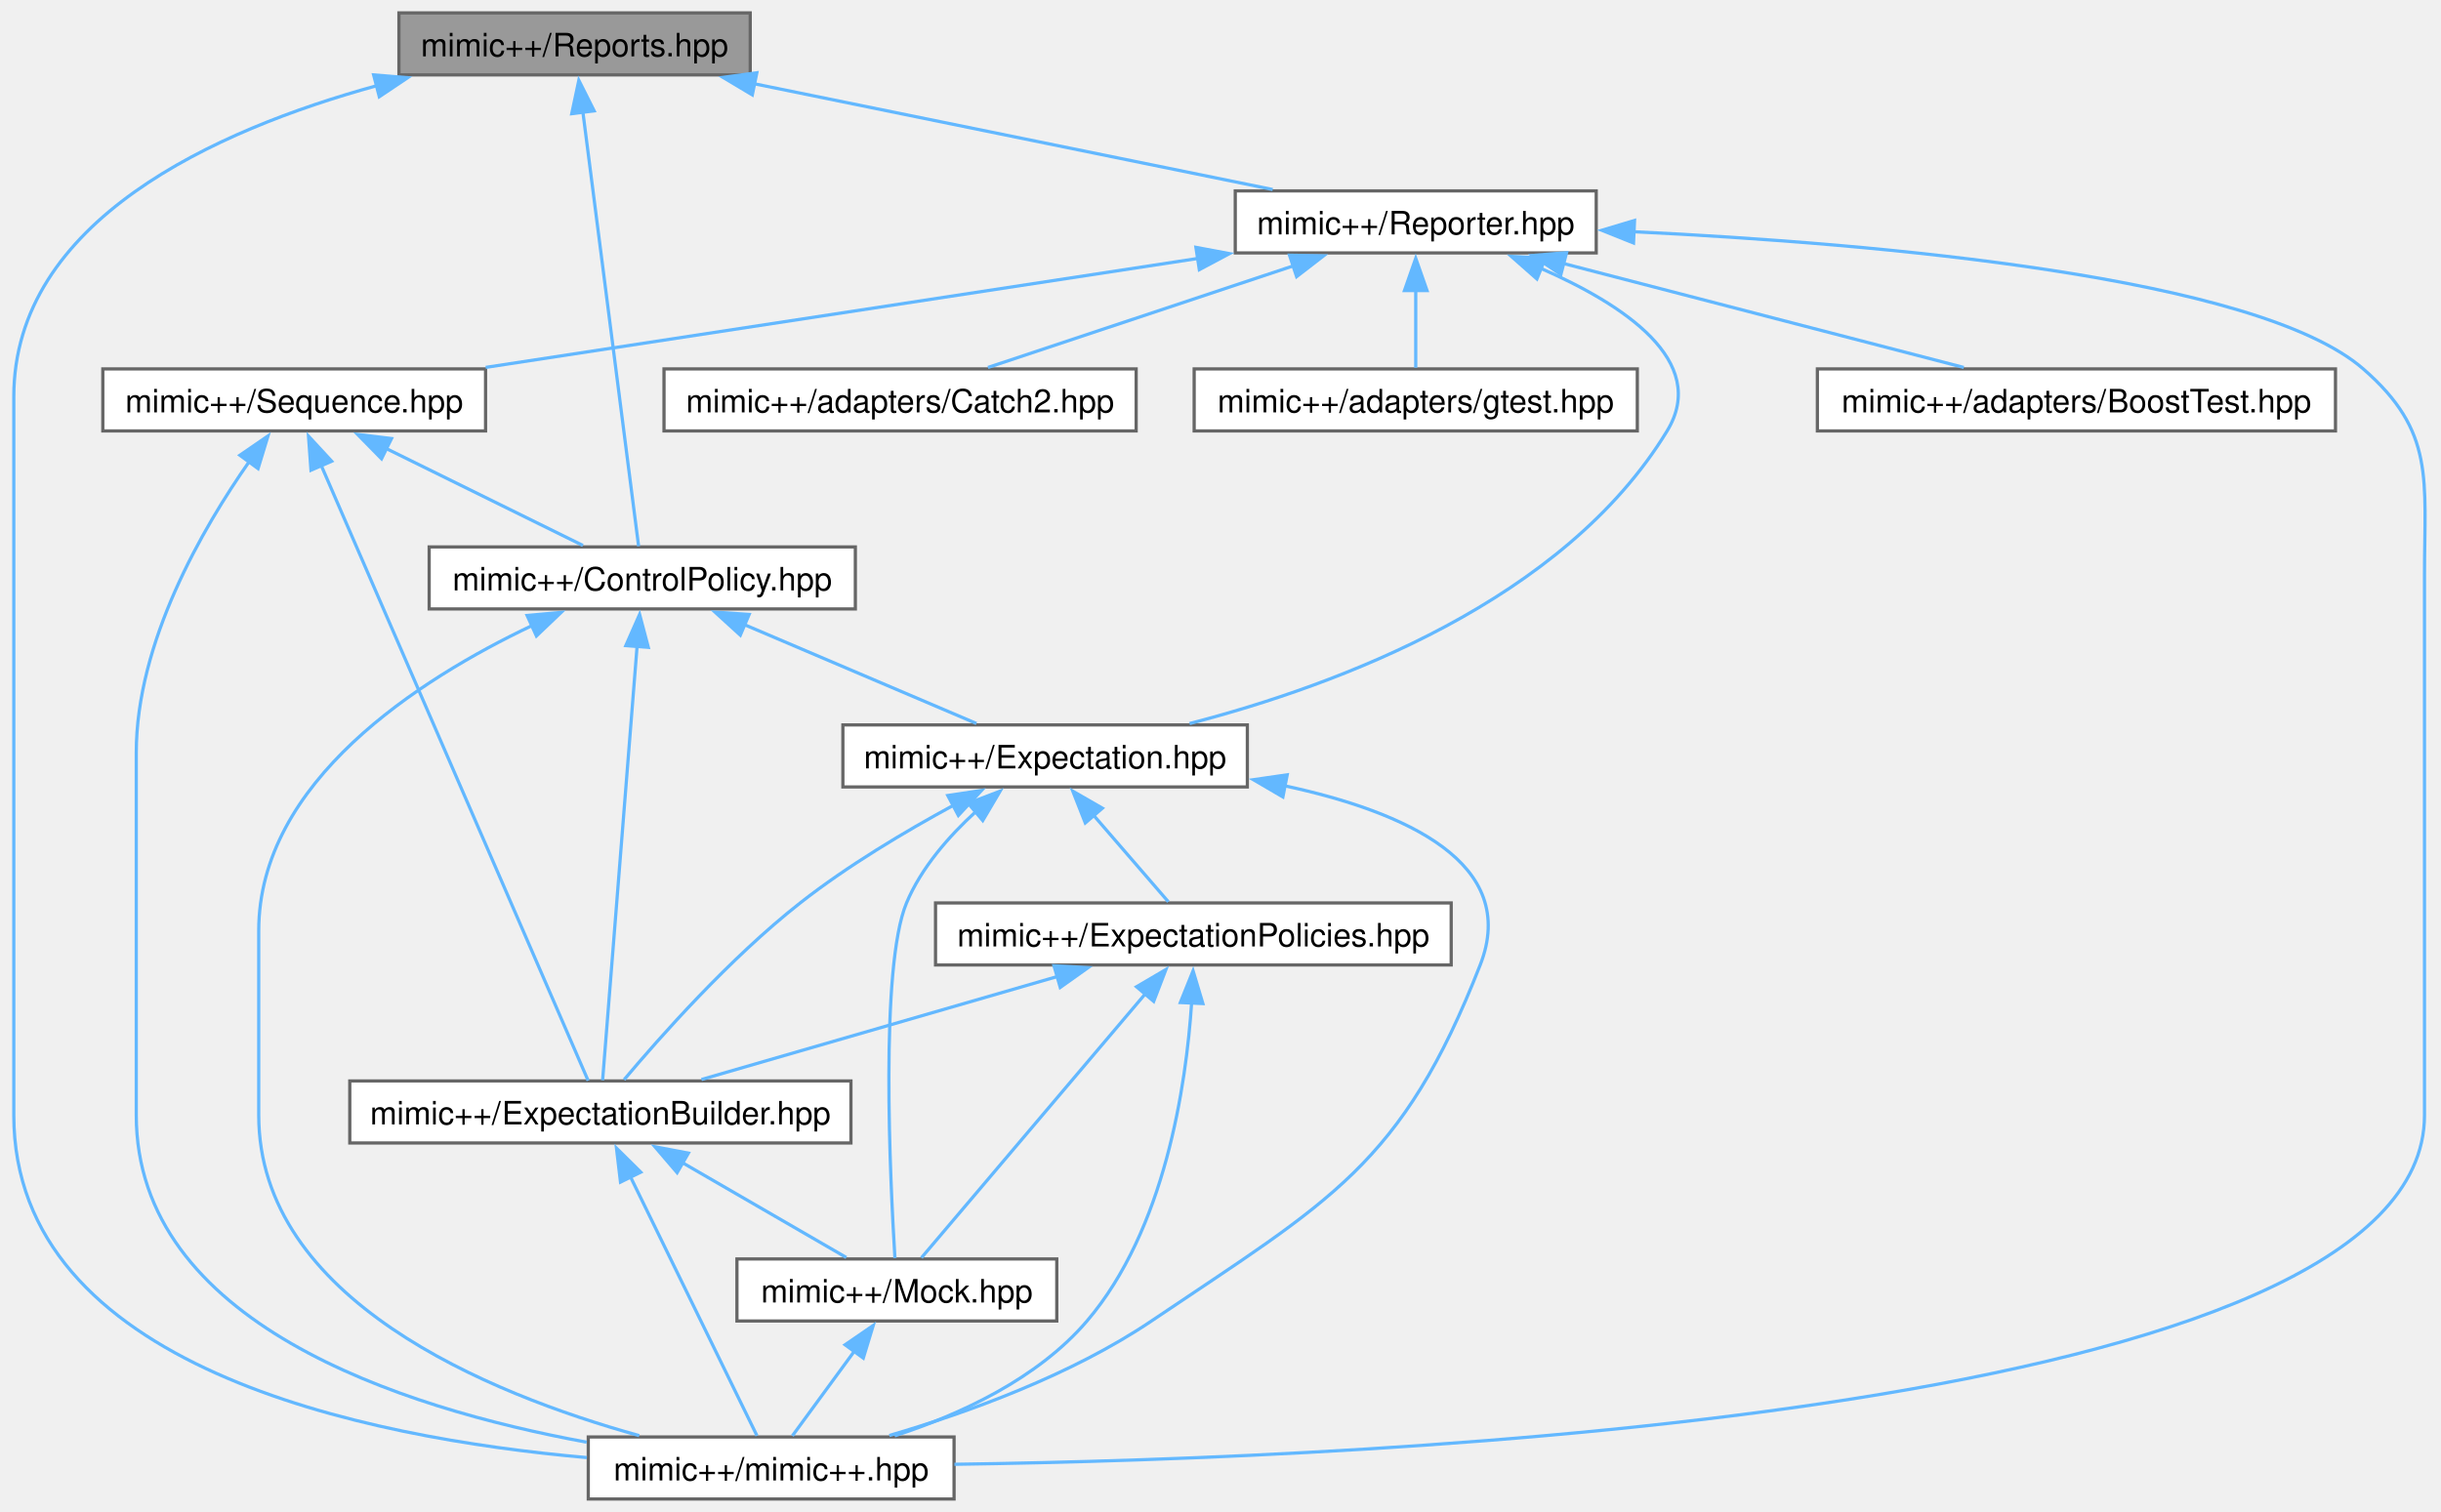
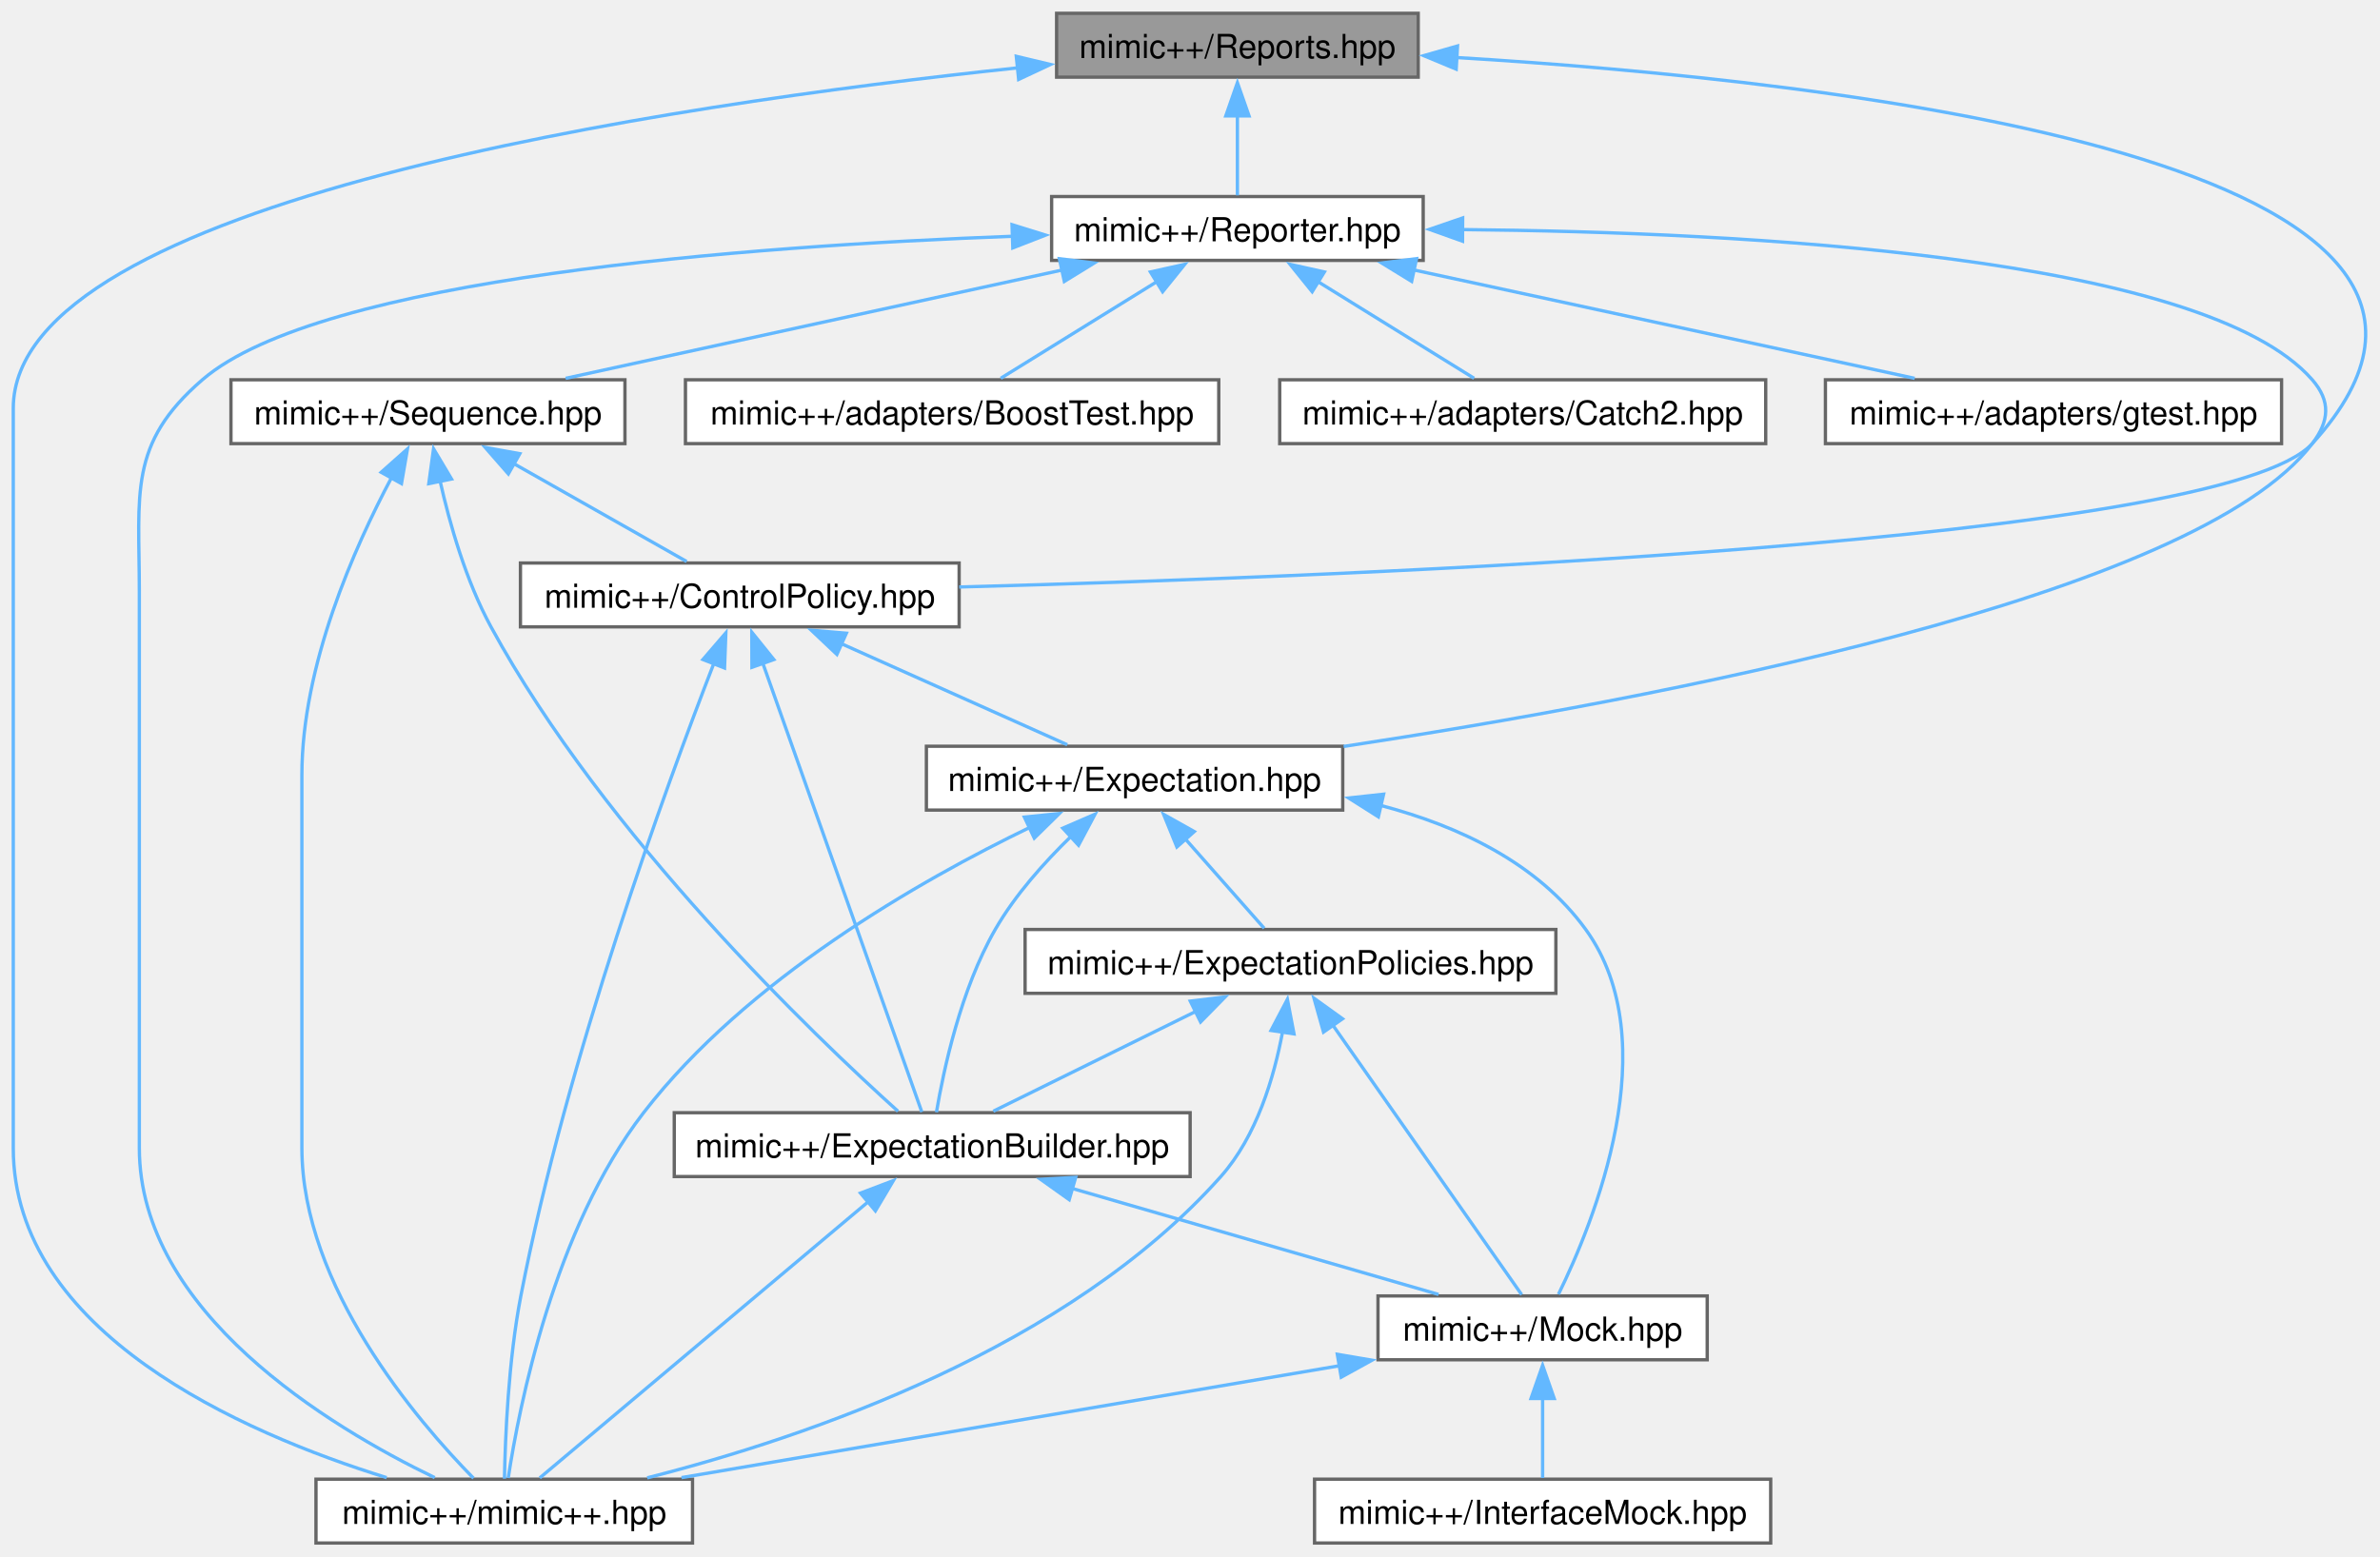
- <svg xmlns="http://www.w3.org/2000/svg" xmlns:xlink="http://www.w3.org/1999/xlink" width="757pt" height="469pt" viewBox="0.00 0.00 756.84 469.25">
+ <svg xmlns="http://www.w3.org/2000/svg" xmlns:xlink="http://www.w3.org/1999/xlink" width="717pt" height="469pt" viewBox="0.00 0.00 717.42 469.25">
  <g id="graph0" class="graph" transform="scale(1 1) rotate(0) translate(4 465.25)">
    <g id="Node000001" class="node">
      <g id="a_Node000001">
        <a xlink:title=" ">
-           <polygon fill="#999999" stroke="#666666" points="228.5,-461.25 119.5,-461.25 119.5,-442 228.5,-442 228.5,-461.25" />
-           <text text-anchor="middle" x="174" y="-447.75" font-family="Helvetica,sans-Serif" font-size="10.00">mimic++/Reports.hpp</text>
+           <polygon fill="#999999" stroke="#666666" points="423.5,-461.25 314.5,-461.25 314.5,-442 423.5,-442 423.5,-461.25" />
+           <text text-anchor="middle" x="369" y="-447.75" font-family="Helvetica,sans-Serif" font-size="10.00">mimic++/Reports.hpp</text>
        </a>
      </g>
    </g>
    <g id="Node000002" class="node">
      <g id="a_Node000002">
        <a xlink:href="../../d6/d17/_control_policy_8hpp.html" target="_top" xlink:title=" ">
-           <polygon fill="white" stroke="#666666" points="261.12,-295.5 128.88,-295.5 128.88,-276.25 261.12,-276.25 261.12,-295.5" />
-           <text text-anchor="middle" x="195" y="-282" font-family="Helvetica,sans-Serif" font-size="10.00">mimic++/ControlPolicy.hpp</text>
+           <polygon fill="white" stroke="#666666" points="285.12,-295.5 152.88,-295.5 152.88,-276.25 285.12,-276.25 285.12,-295.5" />
+           <text text-anchor="middle" x="219" y="-282" font-family="Helvetica,sans-Serif" font-size="10.00">mimic++/ControlPolicy.hpp</text>
        </a>
      </g>
    </g>
    <g id="edge1_Node000001_Node000002" class="edge">
      <g id="a_edge1_Node000001_Node000002">
        <a xlink:title=" ">
-           <path fill="none" stroke="#63b8ff" d="M176.58,-430.47C181.18,-394.61 190.61,-321.1 193.87,-295.72" />
-           <polygon fill="#63b8ff" stroke="#63b8ff" points="173.12,-429.96 175.32,-440.32 180.07,-430.85 173.12,-429.96" />
-         </a>
-       </g>
-     </g>
-     <g id="Node000006" class="node">
-       <g id="a_Node000006">
+           <path fill="none" stroke="#63b8ff" d="M434.84,-447.93C550.35,-440.96 770.3,-416.42 693,-331.5 666.08,-301.93 409.05,-291.57 285.15,-288.27" />
+           <polygon fill="#63b8ff" stroke="#63b8ff" points="434.95,-444.41 425.17,-448.48 435.35,-451.4 434.95,-444.41" />
+         </a>
+       </g>
+     </g>
+     <g id="Node000007" class="node">
+       <g id="a_Node000007">
        <a xlink:href="../../d0/db9/mimic_09_09_8hpp.html" target="_top" xlink:title=" ">
-           <polygon fill="white" stroke="#666666" points="291.75,-19.25 178.25,-19.25 178.25,0 291.75,0 291.75,-19.25" />
-           <text text-anchor="middle" x="235" y="-5.75" font-family="Helvetica,sans-Serif" font-size="10.00">mimic++/mimic++.hpp</text>
-         </a>
-       </g>
-     </g>
-     <g id="edge25_Node000001_Node000006" class="edge">
-       <g id="a_edge25_Node000001_Node000006">
-         <a xlink:title=" ">
-           <path fill="none" stroke="#63b8ff" d="M112.55,-438.63C62.48,-424.86 0,-396.74 0,-342.12 0,-342.12 0,-342.12 0,-119.12 0,-41.05 108.25,-18.97 177.81,-12.85" />
-           <polygon fill="#63b8ff" stroke="#63b8ff" points="111.65,-442.01 122.21,-441.13 113.41,-435.23 111.65,-442.01" />
-         </a>
-       </g>
-     </g>
-     <g id="Node000008" class="node">
-       <g id="a_Node000008">
+           <polygon fill="white" stroke="#666666" points="204.75,-19.25 91.25,-19.25 91.25,0 204.75,0 204.75,-19.25" />
+           <text text-anchor="middle" x="148" y="-5.75" font-family="Helvetica,sans-Serif" font-size="10.00">mimic++/mimic++.hpp</text>
+         </a>
+       </g>
+     </g>
+     <g id="edge26_Node000001_Node000007" class="edge">
+       <g id="a_edge26_Node000001_Node000007">
+         <a xlink:title=" ">
+           <path fill="none" stroke="#63b8ff" d="M302.93,-444.82C196.76,-433.66 0,-404.54 0,-342.12 0,-342.12 0,-342.12 0,-119.12 0,-63.53 68.77,-33.31 112.55,-19.71" />
+           <polygon fill="#63b8ff" stroke="#63b8ff" points="302.35,-448.28 312.65,-445.82 303.06,-441.32 302.35,-448.28" />
+         </a>
+       </g>
+     </g>
+     <g id="Node000009" class="node">
+       <g id="a_Node000009">
        <a xlink:href="../../da/dd9/_reporter_8hpp.html" target="_top" xlink:title=" ">
-           <polygon fill="white" stroke="#666666" points="491,-406 379,-406 379,-386.75 491,-386.75 491,-406" />
-           <text text-anchor="middle" x="435" y="-392.5" font-family="Helvetica,sans-Serif" font-size="10.00">mimic++/Reporter.hpp</text>
-         </a>
-       </g>
-     </g>
-     <g id="edge15_Node000001_Node000008" class="edge">
-       <g id="a_edge15_Node000001_Node000008">
-         <a xlink:title=" ">
-           <path fill="none" stroke="#63b8ff" d="M229.71,-439.26C277.75,-429.46 346.2,-415.49 390.61,-406.43" />
-           <polygon fill="#63b8ff" stroke="#63b8ff" points="229.15,-435.8 220.05,-441.23 230.55,-442.66 229.15,-435.8" />
+           <polygon fill="white" stroke="#666666" points="425,-406 313,-406 313,-386.75 425,-386.75 425,-406" />
+           <text text-anchor="middle" x="369" y="-392.5" font-family="Helvetica,sans-Serif" font-size="10.00">mimic++/Reporter.hpp</text>
+         </a>
+       </g>
+     </g>
+     <g id="edge16_Node000001_Node000009" class="edge">
+       <g id="a_edge16_Node000001_Node000009">
+         <a xlink:title=" ">
+           <path fill="none" stroke="#63b8ff" d="M369,-430.38C369,-422.09 369,-412.92 369,-406.36" />
+           <polygon fill="#63b8ff" stroke="#63b8ff" points="365.5,-430.32 369,-440.32 372.5,-430.32 365.5,-430.32" />
        </a>
      </g>
    </g>
    <g id="Node000003" class="node">
      <g id="a_Node000003">
        <a xlink:href="../../d5/d8a/_expectation_8hpp.html" target="_top" xlink:title=" ">
-           <polygon fill="white" stroke="#666666" points="382.75,-240.25 257.25,-240.25 257.25,-221 382.75,-221 382.75,-240.25" />
-           <text text-anchor="middle" x="320" y="-226.75" font-family="Helvetica,sans-Serif" font-size="10.00">mimic++/Expectation.hpp</text>
+           <polygon fill="white" stroke="#666666" points="400.75,-240.25 275.25,-240.25 275.25,-221 400.75,-221 400.75,-240.25" />
+           <text text-anchor="middle" x="338" y="-226.75" font-family="Helvetica,sans-Serif" font-size="10.00">mimic++/Expectation.hpp</text>
        </a>
      </g>
    </g>
    <g id="edge2_Node000002_Node000003" class="edge">
      <g id="a_edge2_Node000002_Node000003">
        <a xlink:title=" ">
-           <path fill="none" stroke="#63b8ff" d="M226.63,-271.4C249.18,-261.79 278.9,-249.13 298.69,-240.7" />
-           <polygon fill="#63b8ff" stroke="#63b8ff" points="225.43,-268.11 217.6,-275.25 228.17,-274.55 225.43,-268.11" />
+           <path fill="none" stroke="#63b8ff" d="M249.4,-271.27C270.84,-261.68 298.96,-249.09 317.71,-240.7" />
+           <polygon fill="#63b8ff" stroke="#63b8ff" points="248.27,-267.94 240.57,-275.22 251.13,-274.33 248.27,-267.94" />
        </a>
      </g>
    </g>
    <g id="Node000004" class="node">
      <g id="a_Node000004">
        <a xlink:href="../../d2/d4f/_expectation_builder_8hpp.html" target="_top" xlink:title=" ">
-           <polygon fill="white" stroke="#666666" points="259.75,-129.75 104.25,-129.75 104.25,-110.5 259.75,-110.5 259.75,-129.75" />
-           <text text-anchor="middle" x="182" y="-116.25" font-family="Helvetica,sans-Serif" font-size="10.00">mimic++/ExpectationBuilder.hpp</text>
-         </a>
-       </g>
-     </g>
-     <g id="edge13_Node000002_Node000004" class="edge">
-       <g id="a_edge13_Node000002_Node000004">
-         <a xlink:title=" ">
-           <path fill="none" stroke="#63b8ff" d="M193.4,-264.72C190.55,-228.86 184.72,-155.35 182.7,-129.97" />
-           <polygon fill="#63b8ff" stroke="#63b8ff" points="189.9,-264.87 194.18,-274.56 196.88,-264.32 189.9,-264.87" />
-         </a>
-       </g>
-     </g>
-     <g id="edge14_Node000002_Node000006" class="edge">
-       <g id="a_edge14_Node000002_Node000006">
-         <a xlink:title=" ">
-           <path fill="none" stroke="#63b8ff" d="M160.83,-271.1C125.67,-254.39 76,-222.61 76,-176.38 76,-176.38 76,-176.38 76,-119.12 76,-61.98 146.94,-32.77 194.05,-19.67" />
-           <polygon fill="#63b8ff" stroke="#63b8ff" points="159.27,-274.23 169.83,-275.17 162.16,-267.86 159.27,-274.23" />
+           <polygon fill="white" stroke="#666666" points="354.75,-129.75 199.25,-129.75 199.25,-110.5 354.75,-110.5 354.75,-129.75" />
+           <text text-anchor="middle" x="277" y="-116.25" font-family="Helvetica,sans-Serif" font-size="10.00">mimic++/ExpectationBuilder.hpp</text>
+         </a>
+       </g>
+     </g>
+     <g id="edge14_Node000002_Node000004" class="edge">
+       <g id="a_edge14_Node000002_Node000004">
+         <a xlink:title=" ">
+           <path fill="none" stroke="#63b8ff" d="M225.81,-265.66C238.38,-230.15 264.8,-155.57 273.87,-129.97" />
+           <polygon fill="#63b8ff" stroke="#63b8ff" points="222.66,-264.05 222.62,-274.64 229.26,-266.39 222.66,-264.05" />
+         </a>
+       </g>
+     </g>
+     <g id="edge15_Node000002_Node000007" class="edge">
+       <g id="a_edge15_Node000002_Node000007">
+         <a xlink:title=" ">
+           <path fill="none" stroke="#63b8ff" d="M211.16,-265.17C196.9,-228.37 166.91,-146.42 153,-74.5 149.24,-55.06 148.29,-31.77 148.06,-19.39" />
+           <polygon fill="#63b8ff" stroke="#63b8ff" points="207.89,-266.4 214.8,-274.43 214.4,-263.84 207.89,-266.4" />
        </a>
      </g>
    </g>
    <g id="edge3_Node000003_Node000004" class="edge">
      <g id="a_edge3_Node000003_Node000004">
        <a xlink:title=" ">
-           <path fill="none" stroke="#63b8ff" d="M291.51,-215.28C276.72,-207.26 258.72,-196.56 244,-185 222.12,-167.82 200.36,-143.22 189.36,-130.13" />
-           <polygon fill="#63b8ff" stroke="#63b8ff" points="289.8,-218.34 300.28,-219.92 293.08,-212.15 289.8,-218.34" />
+           <path fill="none" stroke="#63b8ff" d="M318.96,-213.18C310.9,-205.35 302,-195.43 296,-185 285.61,-166.95 280.44,-142.7 278.28,-129.9" />
+           <polygon fill="#63b8ff" stroke="#63b8ff" points="316.36,-215.55 326.09,-219.76 321.11,-210.4 316.36,-215.55" />
        </a>
      </g>
    </g>
    <g id="Node000005" class="node">
      <g id="a_Node000005">
        <a xlink:href="../../d5/dc5/_mock_8hpp.html" target="_top" xlink:title=" ">
-           <polygon fill="white" stroke="#666666" points="323.62,-74.5 224.38,-74.5 224.38,-55.25 323.62,-55.25 323.62,-74.5" />
-           <text text-anchor="middle" x="274" y="-61" font-family="Helvetica,sans-Serif" font-size="10.00">mimic++/Mock.hpp</text>
-         </a>
-       </g>
-     </g>
-     <g id="edge11_Node000003_Node000005" class="edge">
-       <g id="a_edge11_Node000003_Node000005">
-         <a xlink:title=" ">
-           <path fill="none" stroke="#63b8ff" d="M298.48,-213.32C290.17,-205.72 281.57,-195.93 277,-185 268.7,-165.15 271.91,-98.92 273.4,-74.77" />
-           <polygon fill="#63b8ff" stroke="#63b8ff" points="296.13,-215.92 306.03,-219.69 300.65,-210.57 296.13,-215.92" />
-         </a>
-       </g>
-     </g>
-     <g id="edge12_Node000003_Node000006" class="edge">
-       <g id="a_edge12_Node000003_Node000006">
-         <a xlink:title=" ">
-           <path fill="none" stroke="#63b8ff" d="M394.31,-221.36C431.94,-213.27 467.33,-197.29 455,-165.75 430.66,-103.5 408.41,-92.63 353,-55.25 328.12,-38.47 296.08,-26.87 271.66,-19.71" />
-           <polygon fill="#63b8ff" stroke="#63b8ff" points="393.78,-217.9 384.63,-223.25 395.12,-224.77 393.78,-217.9" />
-         </a>
-       </g>
-     </g>
-     <g id="Node000007" class="node">
-       <g id="a_Node000007">
+           <polygon fill="white" stroke="#666666" points="510.62,-74.5 411.38,-74.5 411.38,-55.25 510.62,-55.25 510.62,-74.5" />
+           <text text-anchor="middle" x="461" y="-61" font-family="Helvetica,sans-Serif" font-size="10.00">mimic++/Mock.hpp</text>
+         </a>
+       </g>
+     </g>
+     <g id="edge12_Node000003_Node000005" class="edge">
+       <g id="a_edge12_Node000003_Node000005">
+         <a xlink:title=" ">
+           <path fill="none" stroke="#63b8ff" d="M412.23,-222.39C435.83,-216.17 459.53,-204.98 474,-185 498.65,-150.97 476.31,-96.47 465.78,-75" />
+           <polygon fill="#63b8ff" stroke="#63b8ff" points="411.49,-218.97 402.54,-224.64 413.07,-225.79 411.49,-218.97" />
+         </a>
+       </g>
+     </g>
+     <g id="edge13_Node000003_Node000007" class="edge">
+       <g id="a_edge13_Node000003_Node000007">
+         <a xlink:title=" ">
+           <path fill="none" stroke="#63b8ff" d="M306.58,-215.85C273.23,-199.73 221.13,-170.03 190,-129.75 162.91,-94.7 152.42,-40.8 149.2,-19.61" />
+           <polygon fill="#63b8ff" stroke="#63b8ff" points="304.79,-218.88 315.33,-219.96 307.77,-212.54 304.79,-218.88" />
+         </a>
+       </g>
+     </g>
+     <g id="Node000008" class="node">
+       <g id="a_Node000008">
        <a xlink:href="../../d8/de5/_expectation_policies_8hpp.html" target="_top" xlink:title=" ">
-           <polygon fill="white" stroke="#666666" points="446,-185 286,-185 286,-165.75 446,-165.75 446,-185" />
-           <text text-anchor="middle" x="366" y="-171.5" font-family="Helvetica,sans-Serif" font-size="10.00">mimic++/ExpectationPolicies.hpp</text>
-         </a>
-       </g>
-     </g>
-     <g id="edge7_Node000003_Node000007" class="edge">
-       <g id="a_edge7_Node000003_Node000007">
-         <a xlink:title=" ">
-           <path fill="none" stroke="#63b8ff" d="M335,-212.26C342.76,-203.28 351.9,-192.7 358.24,-185.36" />
-           <polygon fill="#63b8ff" stroke="#63b8ff" points="332.47,-209.83 328.59,-219.69 337.77,-214.41 332.47,-209.83" />
+           <polygon fill="white" stroke="#666666" points="465,-185 305,-185 305,-165.75 465,-165.75 465,-185" />
+           <text text-anchor="middle" x="385" y="-171.5" font-family="Helvetica,sans-Serif" font-size="10.00">mimic++/ExpectationPolicies.hpp</text>
+         </a>
+       </g>
+     </g>
+     <g id="edge8_Node000003_Node000008" class="edge">
+       <g id="a_edge8_Node000003_Node000008">
+         <a xlink:title=" ">
+           <path fill="none" stroke="#63b8ff" d="M353.33,-212.26C361.25,-203.28 370.6,-192.7 377.07,-185.36" />
+           <polygon fill="#63b8ff" stroke="#63b8ff" points="350.76,-209.88 346.76,-219.7 356,-214.52 350.76,-209.88" />
        </a>
      </g>
    </g>
    <g id="edge4_Node000004_Node000005" class="edge">
      <g id="a_edge4_Node000004_Node000005">
        <a xlink:title=" ">
-           <path fill="none" stroke="#63b8ff" d="M207.11,-104.59C223.46,-95.13 244.28,-83.08 258.32,-74.95" />
-           <polygon fill="#63b8ff" stroke="#63b8ff" points="205.82,-101.29 198.92,-109.33 209.32,-107.35 205.82,-101.29" />
-         </a>
-       </g>
-     </g>
-     <g id="edge6_Node000004_Node000006" class="edge">
-       <g id="a_edge6_Node000004_Node000006">
-         <a xlink:title=" ">
-           <path fill="none" stroke="#63b8ff" d="M191.3,-100.08C202.84,-76.47 222.01,-37.21 230.6,-19.63" />
-           <polygon fill="#63b8ff" stroke="#63b8ff" points="188.25,-98.36 187,-108.89 194.54,-101.44 188.25,-98.36" />
+           <path fill="none" stroke="#63b8ff" d="M319.1,-106.94C352.75,-97.2 399.18,-83.77 429.63,-74.95" />
+           <polygon fill="#63b8ff" stroke="#63b8ff" points="318.3,-103.53 309.67,-109.67 320.25,-110.25 318.3,-103.53" />
+         </a>
+       </g>
+     </g>
+     <g id="edge7_Node000004_Node000007" class="edge">
+       <g id="a_edge7_Node000004_Node000007">
+         <a xlink:title=" ">
+           <path fill="none" stroke="#63b8ff" d="M257.7,-102.89C230.15,-79.72 180.47,-37.93 158.7,-19.63" />
+           <polygon fill="#63b8ff" stroke="#63b8ff" points="255.38,-105.51 265.29,-109.27 259.88,-100.16 255.38,-105.51" />
+         </a>
+       </g>
+     </g>
+     <g id="Node000006" class="node">
+       <g id="a_Node000006">
+         <a xlink:href="../../d9/dc3/_interface_mock_8hpp.html" target="_top" xlink:title=" ">
+           <polygon fill="white" stroke="#666666" points="529.75,-19.25 392.25,-19.25 392.25,0 529.75,0 529.75,-19.25" />
+           <text text-anchor="middle" x="461" y="-5.75" font-family="Helvetica,sans-Serif" font-size="10.00">mimic++/InterfaceMock.hpp</text>
        </a>
      </g>
    </g>
    <g id="edge5_Node000005_Node000006" class="edge">
      <g id="a_edge5_Node000005_Node000006">
        <a xlink:title=" ">
-           <path fill="none" stroke="#63b8ff" d="M260.86,-45.94C254.38,-37.09 246.84,-26.79 241.58,-19.61" />
-           <polygon fill="#63b8ff" stroke="#63b8ff" points="257.93,-47.86 266.67,-53.86 263.58,-43.73 257.93,-47.86" />
-         </a>
-       </g>
-     </g>
-     <g id="edge8_Node000007_Node000004" class="edge">
-       <g id="a_edge8_Node000007_Node000004">
-         <a xlink:title=" ">
-           <path fill="none" stroke="#63b8ff" d="M323.9,-162.19C290.25,-152.45 243.82,-139.02 213.37,-130.2" />
-           <polygon fill="#63b8ff" stroke="#63b8ff" points="322.75,-165.5 333.33,-164.92 324.7,-158.78 322.75,-165.5" />
-         </a>
-       </g>
-     </g>
-     <g id="edge9_Node000007_Node000005" class="edge">
-       <g id="a_edge9_Node000007_Node000005">
-         <a xlink:title=" ">
-           <path fill="none" stroke="#63b8ff" d="M351.19,-156.91C331.36,-133.52 296.88,-92.86 281.63,-74.88" />
-           <polygon fill="#63b8ff" stroke="#63b8ff" points="348.36,-158.98 357.49,-164.34 353.69,-154.45 348.36,-158.98" />
-         </a>
-       </g>
-     </g>
-     <g id="edge10_Node000007_Node000006" class="edge">
-       <g id="a_edge10_Node000007_Node000006">
-         <a xlink:title=" ">
-           <path fill="none" stroke="#63b8ff" d="M365.47,-154.13C363.76,-128.3 357.2,-83.59 333,-55.25 317.7,-37.34 293.72,-26.25 273.31,-19.6" />
-           <polygon fill="#63b8ff" stroke="#63b8ff" points="361.96,-154.09 365.91,-163.92 368.95,-153.77 361.96,-154.09" />
-         </a>
-       </g>
-     </g>
-     <g id="edge16_Node000008_Node000003" class="edge">
-       <g id="a_edge16_Node000008_Node000003">
-         <a xlink:title=" ">
-           <path fill="none" stroke="#63b8ff" d="M473.71,-382C499.41,-370.8 526.19,-353.18 513,-331.5 480.94,-278.8 411.1,-252.68 364.83,-240.68" />
-           <polygon fill="#63b8ff" stroke="#63b8ff" points="472.6,-378.67 464.65,-385.68 475.23,-385.15 472.6,-378.67" />
-         </a>
-       </g>
-     </g>
-     <g id="edge24_Node000008_Node000006" class="edge">
-       <g id="a_edge24_Node000008_Node000006">
-         <a xlink:title=" ">
-           <path fill="none" stroke="#63b8ff" d="M502.61,-393.33C578.74,-389.64 696.13,-379.36 729,-350.75 751.34,-331.31 748,-316.49 748,-286.88 748,-286.88 748,-286.88 748,-119.12 748,-26.73 425.43,-12.64 291.86,-10.77" />
-           <polygon fill="#63b8ff" stroke="#63b8ff" points="502.57,-389.83 492.74,-393.78 502.89,-396.82 502.57,-389.83" />
-         </a>
-       </g>
-     </g>
-     <g id="Node000009" class="node">
-       <g id="a_Node000009">
-         <a xlink:href="../../d8/de4/_sequence_8hpp.html" target="_top" xlink:title=" ">
-           <polygon fill="white" stroke="#666666" points="146.38,-350.75 27.62,-350.75 27.62,-331.5 146.38,-331.5 146.38,-350.75" />
-           <text text-anchor="middle" x="87" y="-337.25" font-family="Helvetica,sans-Serif" font-size="10.00">mimic++/Sequence.hpp</text>
-         </a>
-       </g>
-     </g>
-     <g id="edge17_Node000008_Node000009" class="edge">
-       <g id="a_edge17_Node000008_Node000009">
-         <a xlink:title=" ">
-           <path fill="none" stroke="#63b8ff" d="M367.5,-385.05C303.33,-375.23 207.77,-360.61 146.42,-351.22" />
-           <polygon fill="#63b8ff" stroke="#63b8ff" points="366.79,-388.48 377.2,-386.53 367.85,-381.56 366.79,-388.48" />
+           <path fill="none" stroke="#63b8ff" d="M461,-43.63C461,-35.34 461,-26.17 461,-19.61" />
+           <polygon fill="#63b8ff" stroke="#63b8ff" points="457.5,-43.57 461,-53.57 464.5,-43.57 457.5,-43.57" />
+         </a>
+       </g>
+     </g>
+     <g id="edge6_Node000005_Node000007" class="edge">
+       <g id="a_edge6_Node000005_Node000007">
+         <a xlink:title=" ">
+           <path fill="none" stroke="#63b8ff" d="M399.91,-53.48C342.19,-43.66 256.49,-29.08 201.43,-19.72" />
+           <polygon fill="#63b8ff" stroke="#63b8ff" points="399.12,-56.9 409.57,-55.12 400.29,-50 399.12,-56.9" />
+         </a>
+       </g>
+     </g>
+     <g id="edge9_Node000008_Node000004" class="edge">
+       <g id="a_edge9_Node000008_Node000004">
+         <a xlink:title=" ">
+           <path fill="none" stroke="#63b8ff" d="M356.61,-160.37C337.25,-150.83 312.2,-138.48 295.41,-130.2" />
+           <polygon fill="#63b8ff" stroke="#63b8ff" points="354.8,-163.39 365.32,-164.67 357.9,-157.11 354.8,-163.39" />
+         </a>
+       </g>
+     </g>
+     <g id="edge10_Node000008_Node000005" class="edge">
+       <g id="a_edge10_Node000008_Node000005">
+         <a xlink:title=" ">
+           <path fill="none" stroke="#63b8ff" d="M397.67,-156.29C414.12,-132.8 442.21,-92.7 454.69,-74.88" />
+           <polygon fill="#63b8ff" stroke="#63b8ff" points="394.96,-154.06 392.09,-164.26 400.69,-158.07 394.96,-154.06" />
+         </a>
+       </g>
+     </g>
+     <g id="edge11_Node000008_Node000007" class="edge">
+       <g id="a_edge11_Node000008_Node000007">
+         <a xlink:title=" ">
+           <path fill="none" stroke="#63b8ff" d="M382.63,-154.24C380.08,-140.49 374.82,-122.65 364,-110.5 317.97,-58.82 239.71,-32.01 191.09,-19.65" />
+           <polygon fill="#63b8ff" stroke="#63b8ff" points="379.14,-154.55 384.07,-163.93 386.06,-153.52 379.14,-154.55" />
+         </a>
+       </g>
+     </g>
+     <g id="edge17_Node000009_Node000003" class="edge">
+       <g id="a_edge17_Node000009_Node000003">
+         <a xlink:title=" ">
+           <path fill="none" stroke="#63b8ff" d="M436.74,-396.04C521.76,-395.26 660.45,-388.09 693,-350.75 698.62,-344.3 698.17,-338.32 693,-331.5 657.82,-285.06 493.23,-254.17 401.02,-240.19" />
+           <polygon fill="#63b8ff" stroke="#63b8ff" points="436.86,-392.54 426.88,-396.1 436.9,-399.54 436.86,-392.54" />
+         </a>
+       </g>
+     </g>
+     <g id="edge25_Node000009_Node000007" class="edge">
+       <g id="a_edge25_Node000009_Node000007">
+         <a xlink:title=" ">
+           <path fill="none" stroke="#63b8ff" d="M301.66,-394.04C221.09,-391.06 92.61,-381.47 57,-350.75 34.57,-331.4 38,-316.49 38,-286.88 38,-286.88 38,-286.88 38,-119.12 38,-69.63 95.14,-35.12 127.05,-19.71" />
+           <polygon fill="#63b8ff" stroke="#63b8ff" points="301.06,-397.52 311.18,-394.37 301.3,-390.52 301.06,-397.52" />
        </a>
      </g>
    </g>
    <g id="Node000010" class="node">
      <g id="a_Node000010">
-         <a xlink:href="../../d9/d42/_boost_test_8hpp.html" target="_top" xlink:title=" ">
-           <polygon fill="white" stroke="#666666" points="720.38,-350.75 559.62,-350.75 559.62,-331.5 720.38,-331.5 720.38,-350.75" />
-           <text text-anchor="middle" x="640" y="-337.25" font-family="Helvetica,sans-Serif" font-size="10.00">mimic++/adapters/BoostTest.hpp</text>
-         </a>
-       </g>
-     </g>
-     <g id="edge21_Node000008_Node000010" class="edge">
-       <g id="a_edge21_Node000008_Node000010">
-         <a xlink:title=" ">
-           <path fill="none" stroke="#63b8ff" d="M480.44,-383.57C518.04,-373.8 570.68,-360.13 605.05,-351.2" />
-           <polygon fill="#63b8ff" stroke="#63b8ff" points="480.04,-380.06 471.24,-385.96 481.8,-386.83 480.04,-380.06" />
+         <a xlink:href="../../d8/de4/_sequence_8hpp.html" target="_top" xlink:title=" ">
+           <polygon fill="white" stroke="#666666" points="184.38,-350.75 65.62,-350.75 65.62,-331.5 184.38,-331.5 184.38,-350.75" />
+           <text text-anchor="middle" x="125" y="-337.25" font-family="Helvetica,sans-Serif" font-size="10.00">mimic++/Sequence.hpp</text>
+         </a>
+       </g>
+     </g>
+     <g id="edge18_Node000009_Node000010" class="edge">
+       <g id="a_edge18_Node000009_Node000010">
+         <a xlink:title=" ">
+           <path fill="none" stroke="#63b8ff" d="M316.35,-383.88C271.47,-374.09 207.84,-360.2 166.5,-351.18" />
+           <polygon fill="#63b8ff" stroke="#63b8ff" points="315.34,-387.25 325.85,-385.96 316.83,-380.41 315.34,-387.25" />
        </a>
      </g>
    </g>
    <g id="Node000011" class="node">
      <g id="a_Node000011">
-         <a xlink:href="../../d3/d04/_catch2_8hpp.html" target="_top" xlink:title=" ">
-           <polygon fill="white" stroke="#666666" points="348.25,-350.75 201.75,-350.75 201.75,-331.5 348.25,-331.5 348.25,-350.75" />
-           <text text-anchor="middle" x="275" y="-337.25" font-family="Helvetica,sans-Serif" font-size="10.00">mimic++/adapters/Catch2.hpp</text>
-         </a>
-       </g>
-     </g>
-     <g id="edge22_Node000008_Node000011" class="edge">
-       <g id="a_edge22_Node000008_Node000011">
-         <a xlink:title=" ">
-           <path fill="none" stroke="#63b8ff" d="M397.24,-382.81C368.08,-373.1 328.41,-359.9 302.27,-351.2" />
-           <polygon fill="#63b8ff" stroke="#63b8ff" points="395.83,-386.03 406.42,-385.86 398.04,-379.39 395.83,-386.03" />
+         <a xlink:href="../../d9/d42/_boost_test_8hpp.html" target="_top" xlink:title=" ">
+           <polygon fill="white" stroke="#666666" points="363.38,-350.75 202.62,-350.75 202.62,-331.5 363.38,-331.5 363.38,-350.75" />
+           <text text-anchor="middle" x="283" y="-337.25" font-family="Helvetica,sans-Serif" font-size="10.00">mimic++/adapters/BoostTest.hpp</text>
+         </a>
+       </g>
+     </g>
+     <g id="edge22_Node000009_Node000011" class="edge">
+       <g id="a_edge22_Node000009_Node000011">
+         <a xlink:title=" ">
+           <path fill="none" stroke="#63b8ff" d="M344.66,-380.3C329.51,-370.92 310.53,-359.17 297.66,-351.2" />
+           <polygon fill="#63b8ff" stroke="#63b8ff" points="342.78,-383.26 353.12,-385.55 346.46,-377.3 342.78,-383.26" />
        </a>
      </g>
    </g>
    <g id="Node000012" class="node">
      <g id="a_Node000012">
+         <a xlink:href="../../d3/d04/_catch2_8hpp.html" target="_top" xlink:title=" ">
+           <polygon fill="white" stroke="#666666" points="528.25,-350.75 381.75,-350.75 381.75,-331.5 528.25,-331.5 528.25,-350.75" />
+           <text text-anchor="middle" x="455" y="-337.25" font-family="Helvetica,sans-Serif" font-size="10.00">mimic++/adapters/Catch2.hpp</text>
+         </a>
+       </g>
+     </g>
+     <g id="edge23_Node000009_Node000012" class="edge">
+       <g id="a_edge23_Node000009_Node000012">
+         <a xlink:title=" ">
+           <path fill="none" stroke="#63b8ff" d="M393.34,-380.3C408.49,-370.92 427.47,-359.17 440.34,-351.2" />
+           <polygon fill="#63b8ff" stroke="#63b8ff" points="391.54,-377.3 384.88,-385.55 395.22,-383.26 391.54,-377.3" />
+         </a>
+       </g>
+     </g>
+     <g id="Node000013" class="node">
+       <g id="a_Node000013">
        <a xlink:href="../../d5/db1/gtest_8hpp.html" target="_top" xlink:title=" ">
-           <polygon fill="white" stroke="#666666" points="503.75,-350.75 366.25,-350.75 366.25,-331.5 503.75,-331.5 503.75,-350.75" />
-           <text text-anchor="middle" x="435" y="-337.25" font-family="Helvetica,sans-Serif" font-size="10.00">mimic++/adapters/gtest.hpp</text>
-         </a>
-       </g>
-     </g>
-     <g id="edge23_Node000008_Node000012" class="edge">
-       <g id="a_edge23_Node000008_Node000012">
-         <a xlink:title=" ">
-           <path fill="none" stroke="#63b8ff" d="M435,-375.13C435,-366.84 435,-357.67 435,-351.11" />
-           <polygon fill="#63b8ff" stroke="#63b8ff" points="431.5,-375.07 435,-385.07 438.5,-375.07 431.5,-375.07" />
-         </a>
-       </g>
-     </g>
-     <g id="edge18_Node000009_Node000002" class="edge">
-       <g id="a_edge18_Node000009_Node000002">
-         <a xlink:title=" ">
-           <path fill="none" stroke="#63b8ff" d="M115.39,-326.12C134.75,-316.58 159.8,-304.23 176.59,-295.95" />
-           <polygon fill="#63b8ff" stroke="#63b8ff" points="114.1,-322.86 106.68,-330.42 117.2,-329.14 114.1,-322.86" />
-         </a>
-       </g>
-     </g>
-     <g id="edge19_Node000009_Node000004" class="edge">
-       <g id="a_edge19_Node000009_Node000004">
-         <a xlink:title=" ">
-           <path fill="none" stroke="#63b8ff" d="M95.41,-320.74C115.22,-275.07 164.22,-162.1 178.21,-129.85" />
-           <polygon fill="#63b8ff" stroke="#63b8ff" points="92.21,-319.31 91.44,-329.88 98.63,-322.1 92.21,-319.31" />
-         </a>
-       </g>
-     </g>
-     <g id="edge20_Node000009_Node000006" class="edge">
-       <g id="a_edge20_Node000009_Node000006">
-         <a xlink:title=" ">
-           <path fill="none" stroke="#63b8ff" d="M73.08,-322.03C58.59,-301.35 38,-265.93 38,-231.62 38,-231.62 38,-231.62 38,-119.12 38,-54.8 119.59,-28.33 177.75,-17.63" />
-           <polygon fill="#63b8ff" stroke="#63b8ff" points="70.15,-323.95 78.88,-329.95 75.79,-319.81 70.15,-323.95" />
+           <polygon fill="white" stroke="#666666" points="683.75,-350.75 546.25,-350.75 546.25,-331.5 683.75,-331.5 683.75,-350.75" />
+           <text text-anchor="middle" x="615" y="-337.25" font-family="Helvetica,sans-Serif" font-size="10.00">mimic++/adapters/gtest.hpp</text>
+         </a>
+       </g>
+     </g>
+     <g id="edge24_Node000009_Node000013" class="edge">
+       <g id="a_edge24_Node000009_Node000013">
+         <a xlink:title=" ">
+           <path fill="none" stroke="#63b8ff" d="M422.08,-383.88C467.33,-374.09 531.48,-360.2 573.16,-351.18" />
+           <polygon fill="#63b8ff" stroke="#63b8ff" points="421.52,-380.42 412.49,-385.96 423,-387.27 421.52,-380.42" />
+         </a>
+       </g>
+     </g>
+     <g id="edge19_Node000010_Node000002" class="edge">
+       <g id="a_edge19_Node000010_Node000002">
+         <a xlink:title=" ">
+           <path fill="none" stroke="#63b8ff" d="M150.65,-325.59C167.36,-316.13 188.64,-304.08 202.98,-295.95" />
+           <polygon fill="#63b8ff" stroke="#63b8ff" points="149.24,-322.37 142.26,-330.35 152.69,-328.46 149.24,-322.37" />
+         </a>
+       </g>
+     </g>
+     <g id="edge20_Node000010_Node000004" class="edge">
+       <g id="a_edge20_Node000010_Node000004">
+         <a xlink:title=" ">
+           <path fill="none" stroke="#63b8ff" d="M128.62,-320.4C131.55,-307.33 136.45,-290.11 144,-276.25 178.46,-213.02 241.9,-152.52 266.69,-130.19" />
+           <polygon fill="#63b8ff" stroke="#63b8ff" points="125.25,-319.43 126.69,-329.93 132.11,-320.82 125.25,-319.43" />
+         </a>
+       </g>
+     </g>
+     <g id="edge21_Node000010_Node000007" class="edge">
+       <g id="a_edge21_Node000010_Node000007">
+         <a xlink:title=" ">
+           <path fill="none" stroke="#63b8ff" d="M114.07,-321.34C102.84,-300.24 87,-264.62 87,-231.62 87,-231.62 87,-231.62 87,-119.12 87,-77.42 121.67,-36.93 138.74,-19.53" />
+           <polygon fill="#63b8ff" stroke="#63b8ff" points="110.9,-322.85 118.82,-329.89 117.02,-319.45 110.9,-322.85" />
        </a>
      </g>
    </g>
  </g>
</svg>
